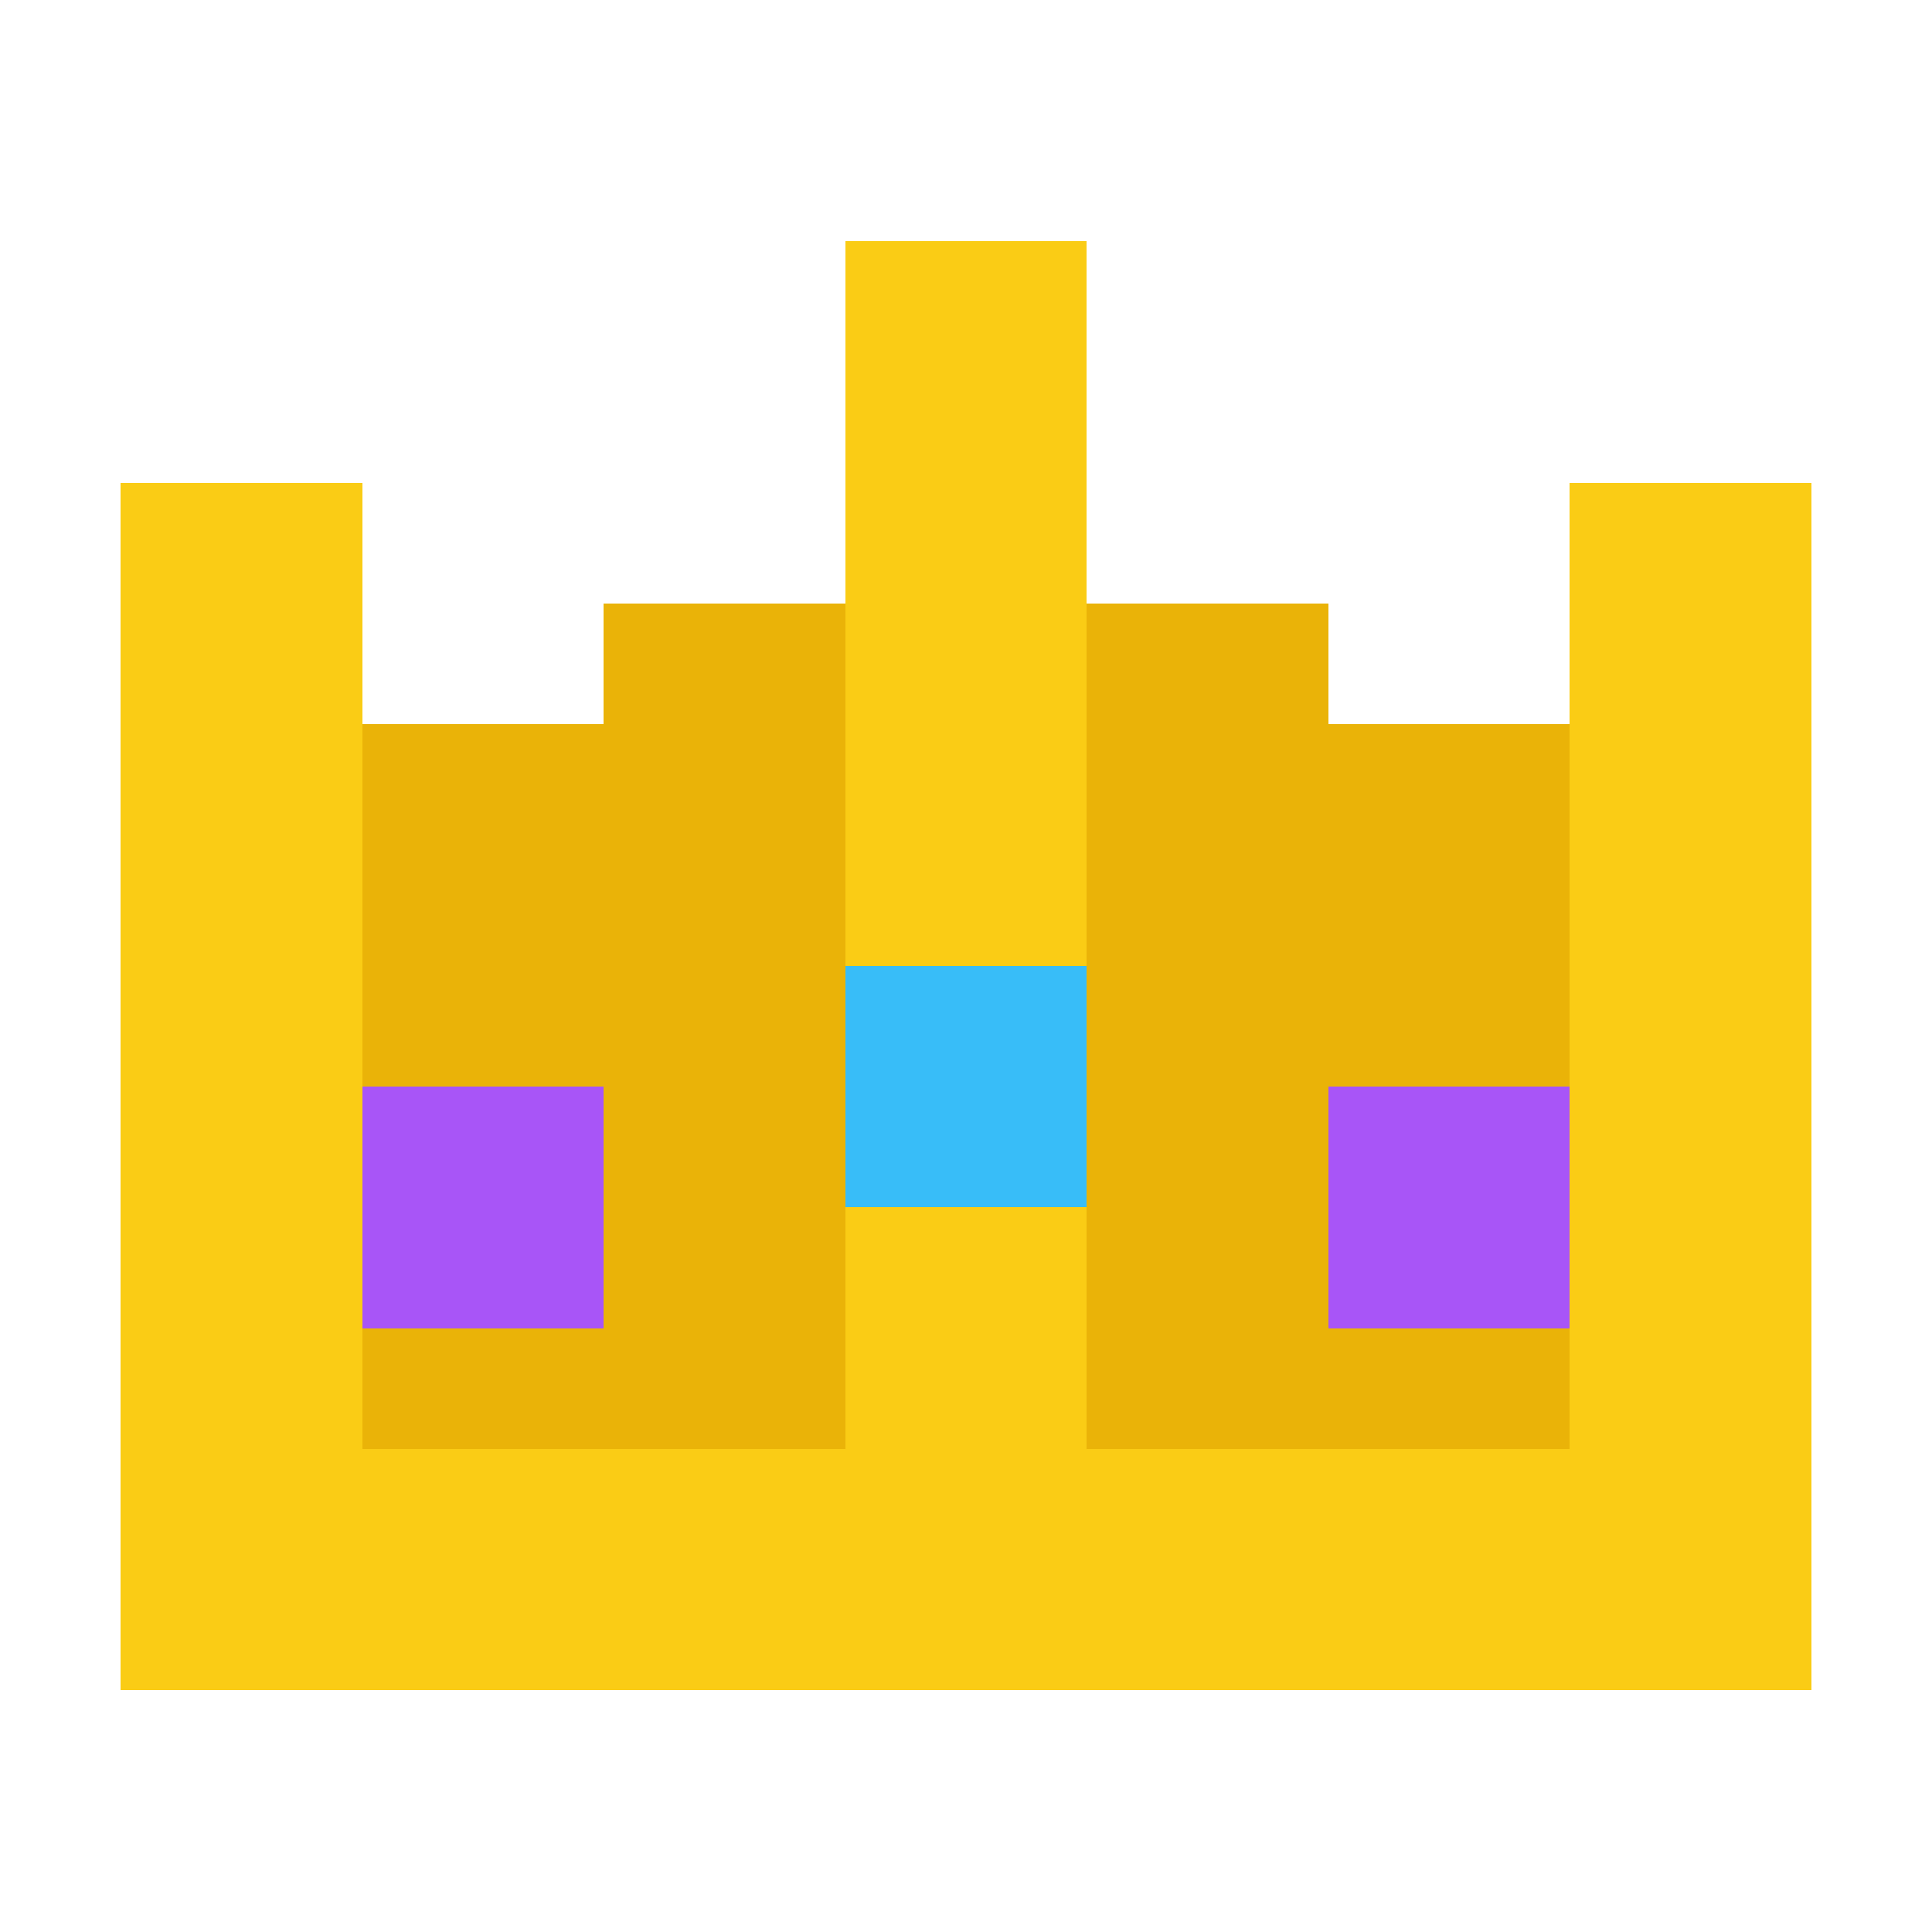
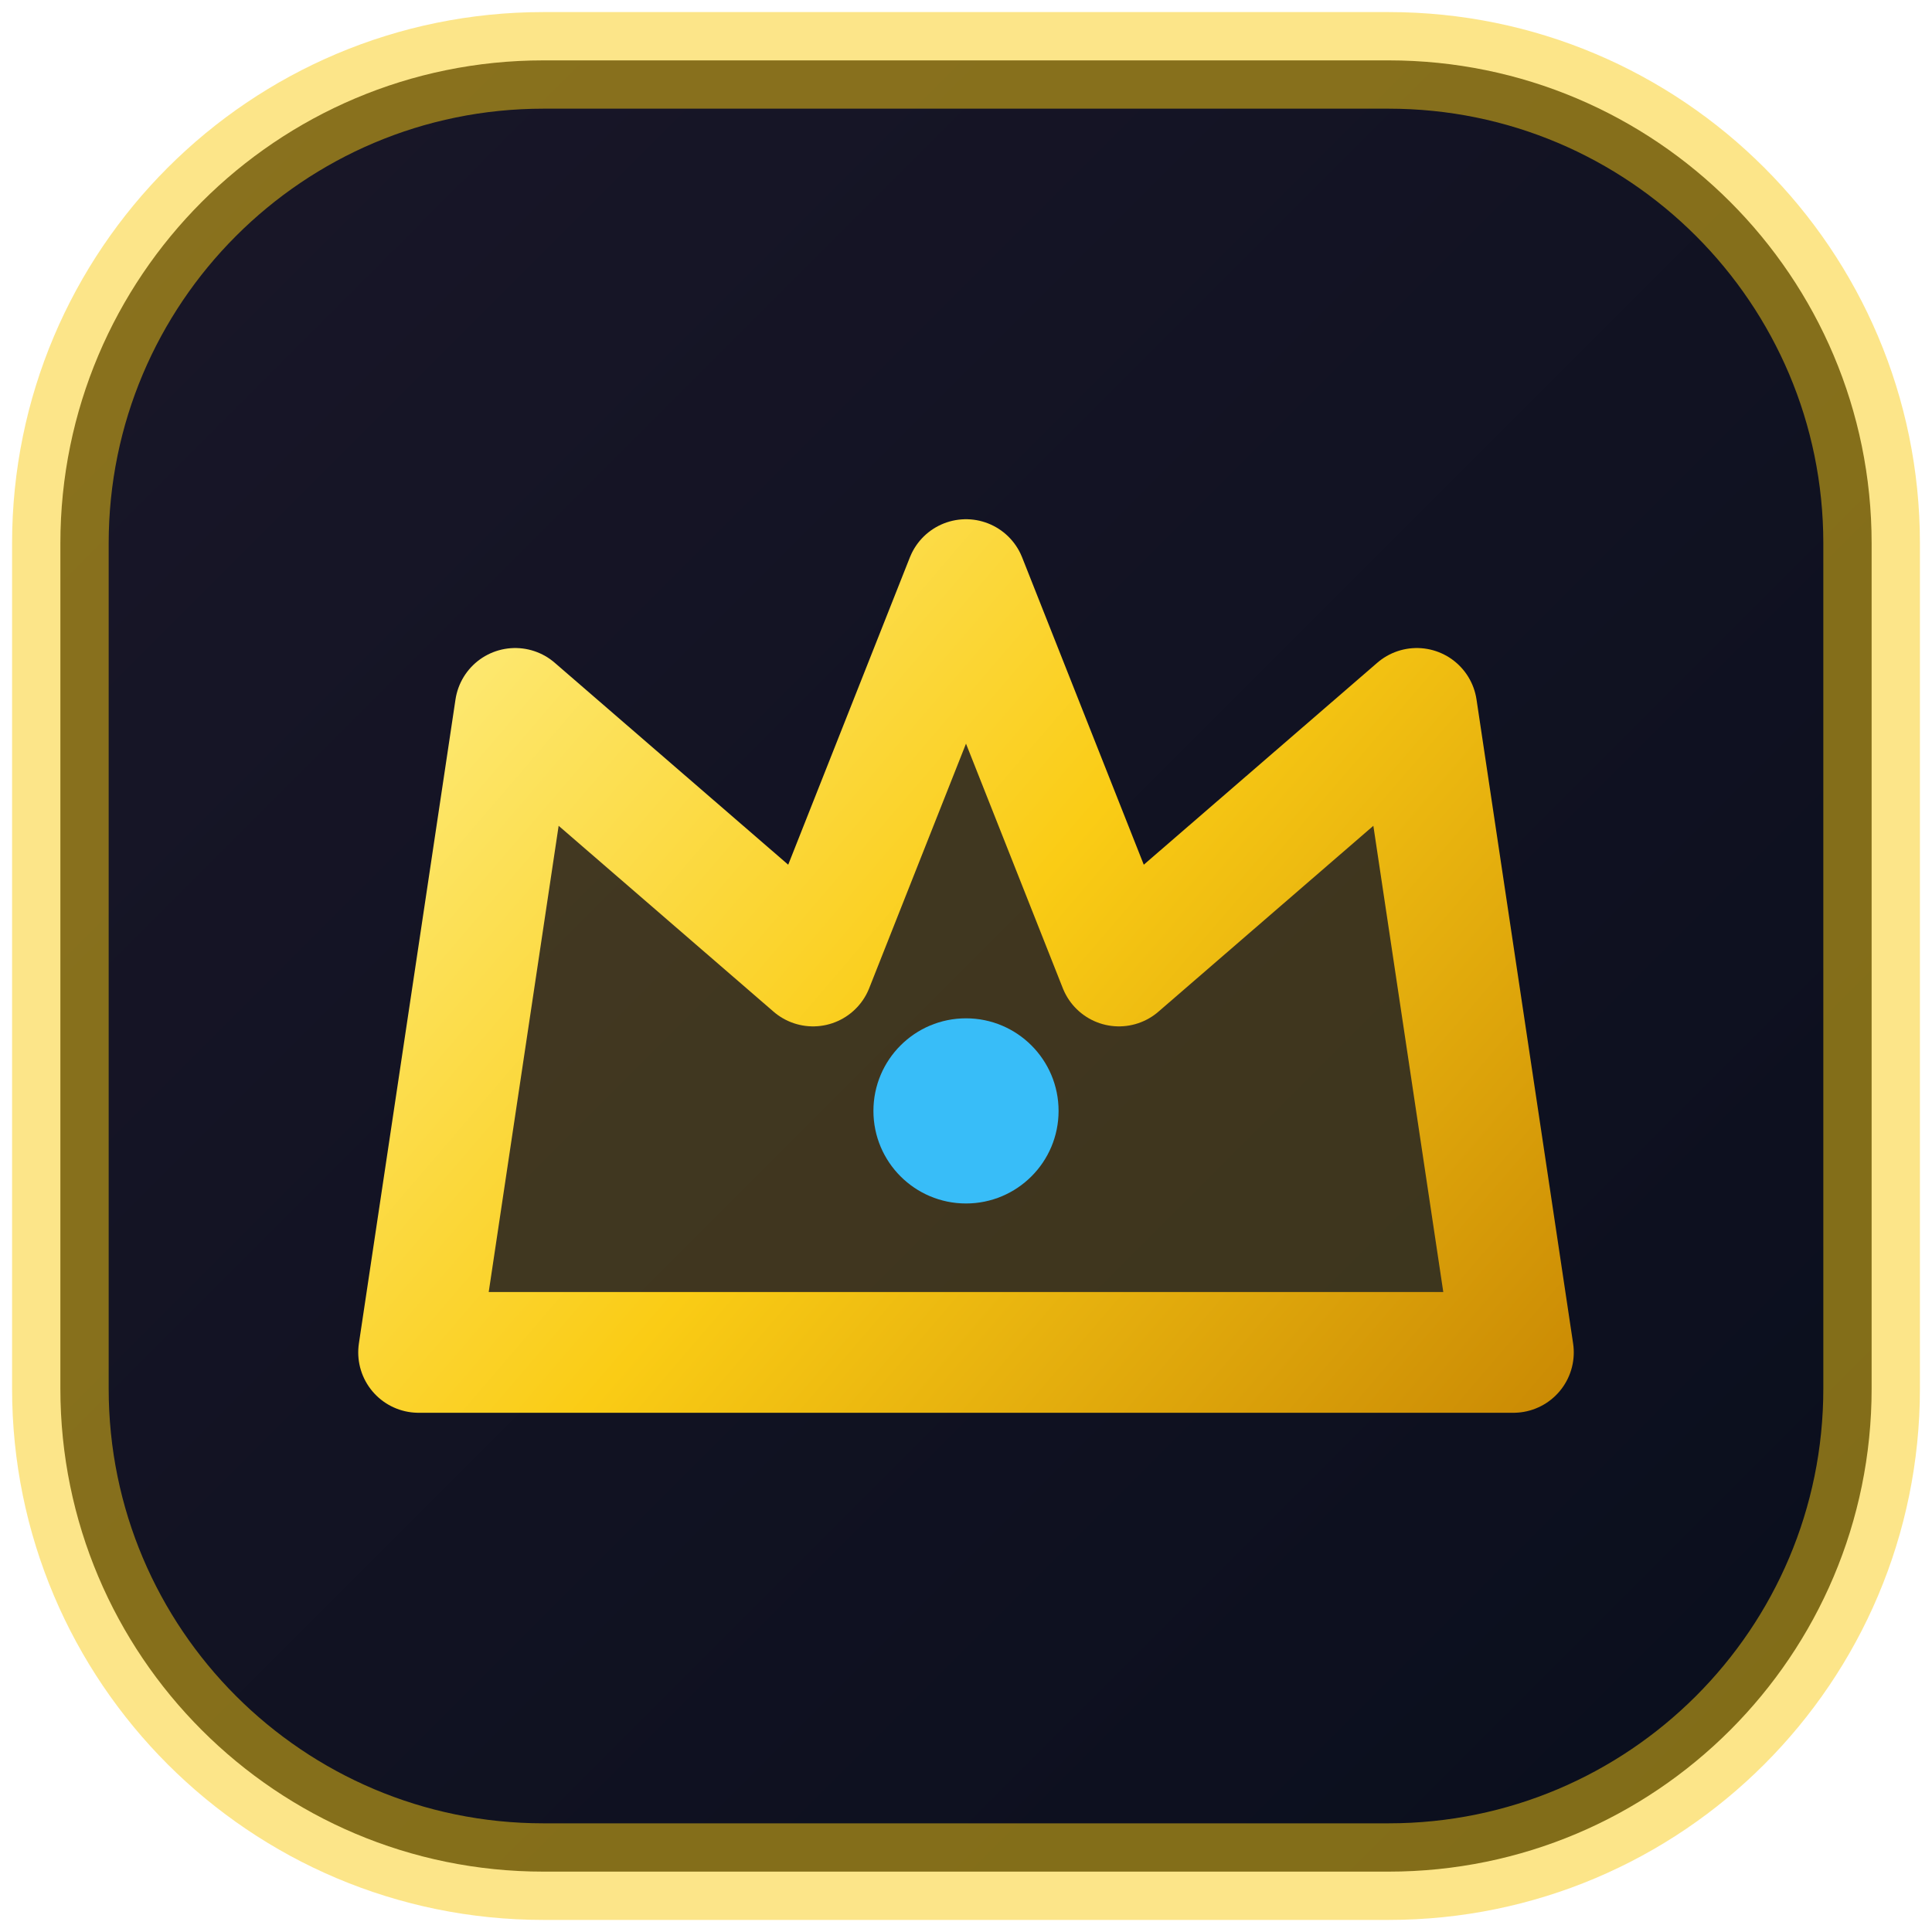
- <svg xmlns="http://www.w3.org/2000/svg" viewBox="0 0 16 16" shape-rendering="crispEdges">
-   <rect x="1" y="4" width="2" height="8" fill="#facc15" />
-   <rect x="7" y="2" width="2" height="10" fill="#facc15" />
-   <rect x="13" y="4" width="2" height="8" fill="#facc15" />
-   <rect x="3" y="6" width="2" height="6" fill="#eab308" />
-   <rect x="5" y="5" width="2" height="7" fill="#eab308" />
-   <rect x="9" y="5" width="2" height="7" fill="#eab308" />
-   <rect x="11" y="6" width="2" height="6" fill="#eab308" />
-   <rect x="1" y="12" width="14" height="2" fill="#facc15" />
-   <rect x="7" y="8" width="2" height="2" fill="#38bdf8" />
-   <rect x="3" y="9" width="2" height="2" fill="#a855f7" />
-   <rect x="11" y="9" width="2" height="2" fill="#a855f7" />
+ <svg xmlns="http://www.w3.org/2000/svg" viewBox="0 0 24 24" width="24" height="24" fill="none">
+   <defs>
+     <linearGradient id="bg" x1="0" y1="0" x2="24" y2="24" gradientUnits="userSpaceOnUse">
+       <stop offset="0%" stop-color="#1a1729" />
+       <stop offset="100%" stop-color="#090e1c" />
+     </linearGradient>
+     <linearGradient id="gd" x1="5" y1="6" x2="19" y2="18" gradientUnits="userSpaceOnUse">
+       <stop offset="0%" stop-color="#fef08a" />
+       <stop offset="50%" stop-color="#facc15" />
+       <stop offset="100%" stop-color="#ca8a04" />
+     </linearGradient>
+   </defs>
+   <rect x="0.75" y="0.75" width="22.5" height="22.5" rx="6" fill="url(#bg)" stroke="#facc15" stroke-opacity="0.5" stroke-width="1.2" />
+   <path d="M5.2 16.8 6.4 8.8l3.7 3.2L12 7.2l1.9 4.8 3.7-3.2 1.2 8H5.2Z" fill="#facc15" fill-opacity="0.2" stroke="url(#gd)" stroke-width="1.5" stroke-linejoin="round" />
+   <circle cx="12" cy="13.8" r="1.15" fill="#38bdf8" />
</svg>
